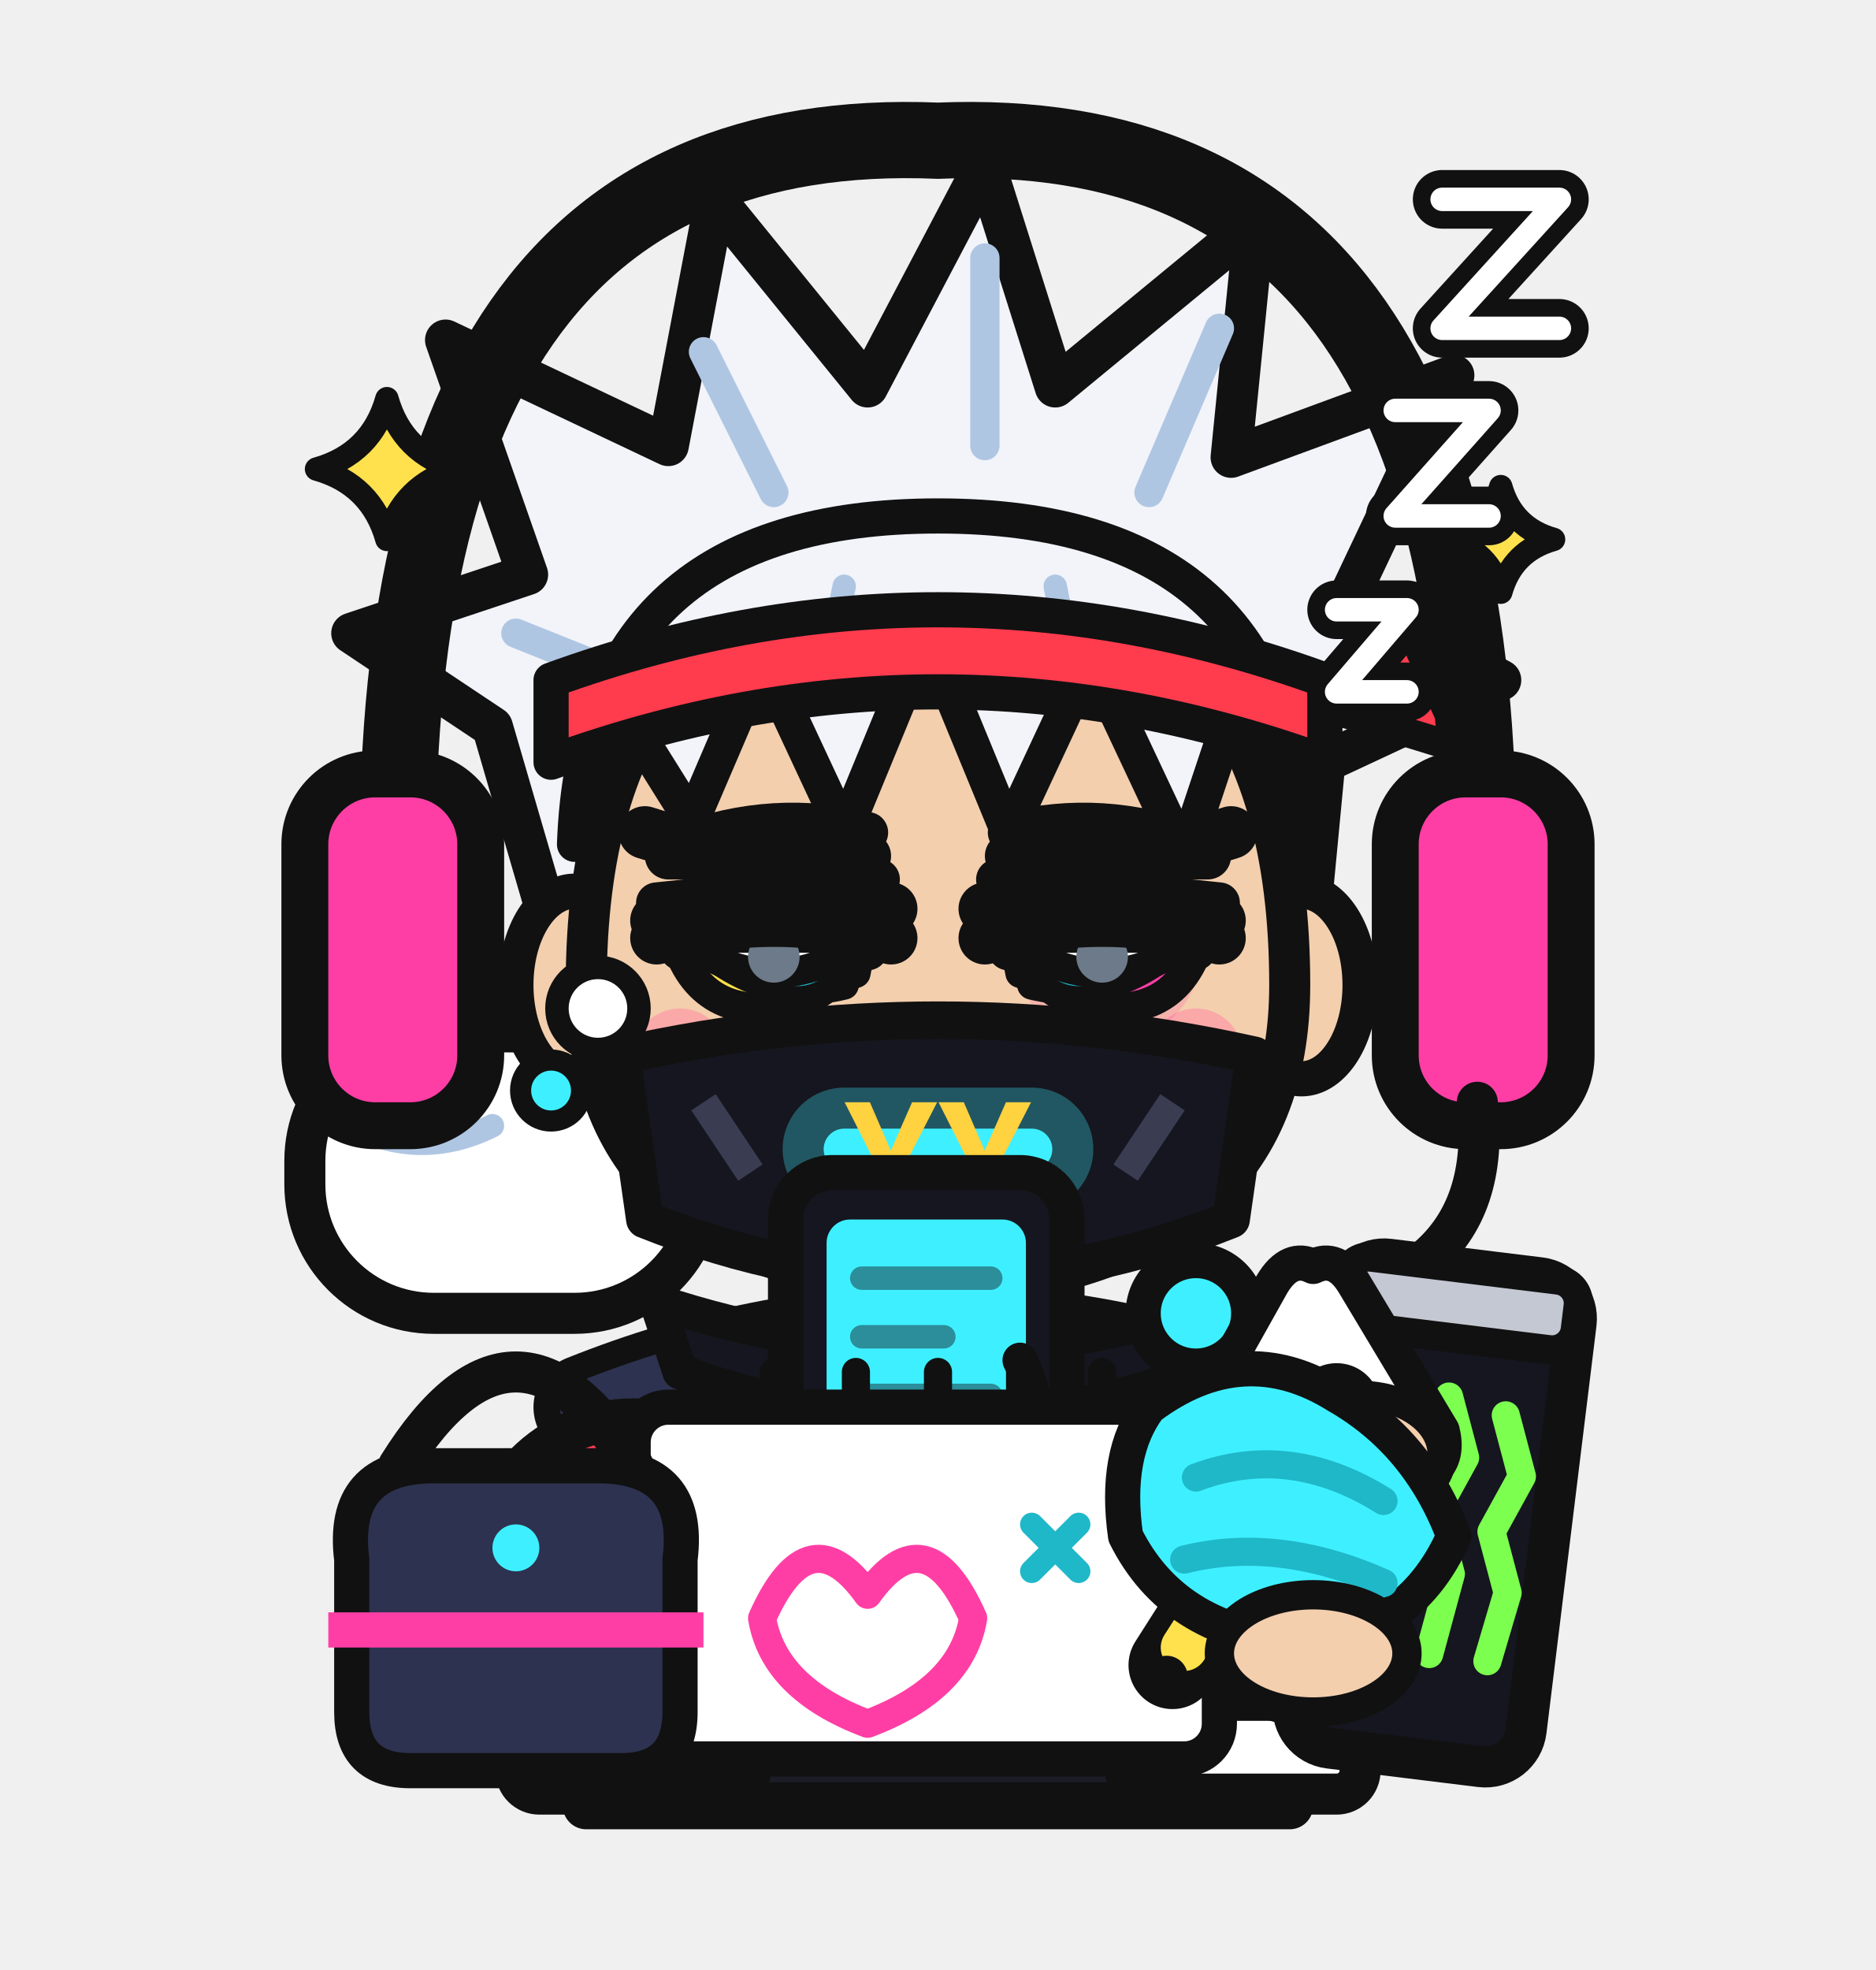
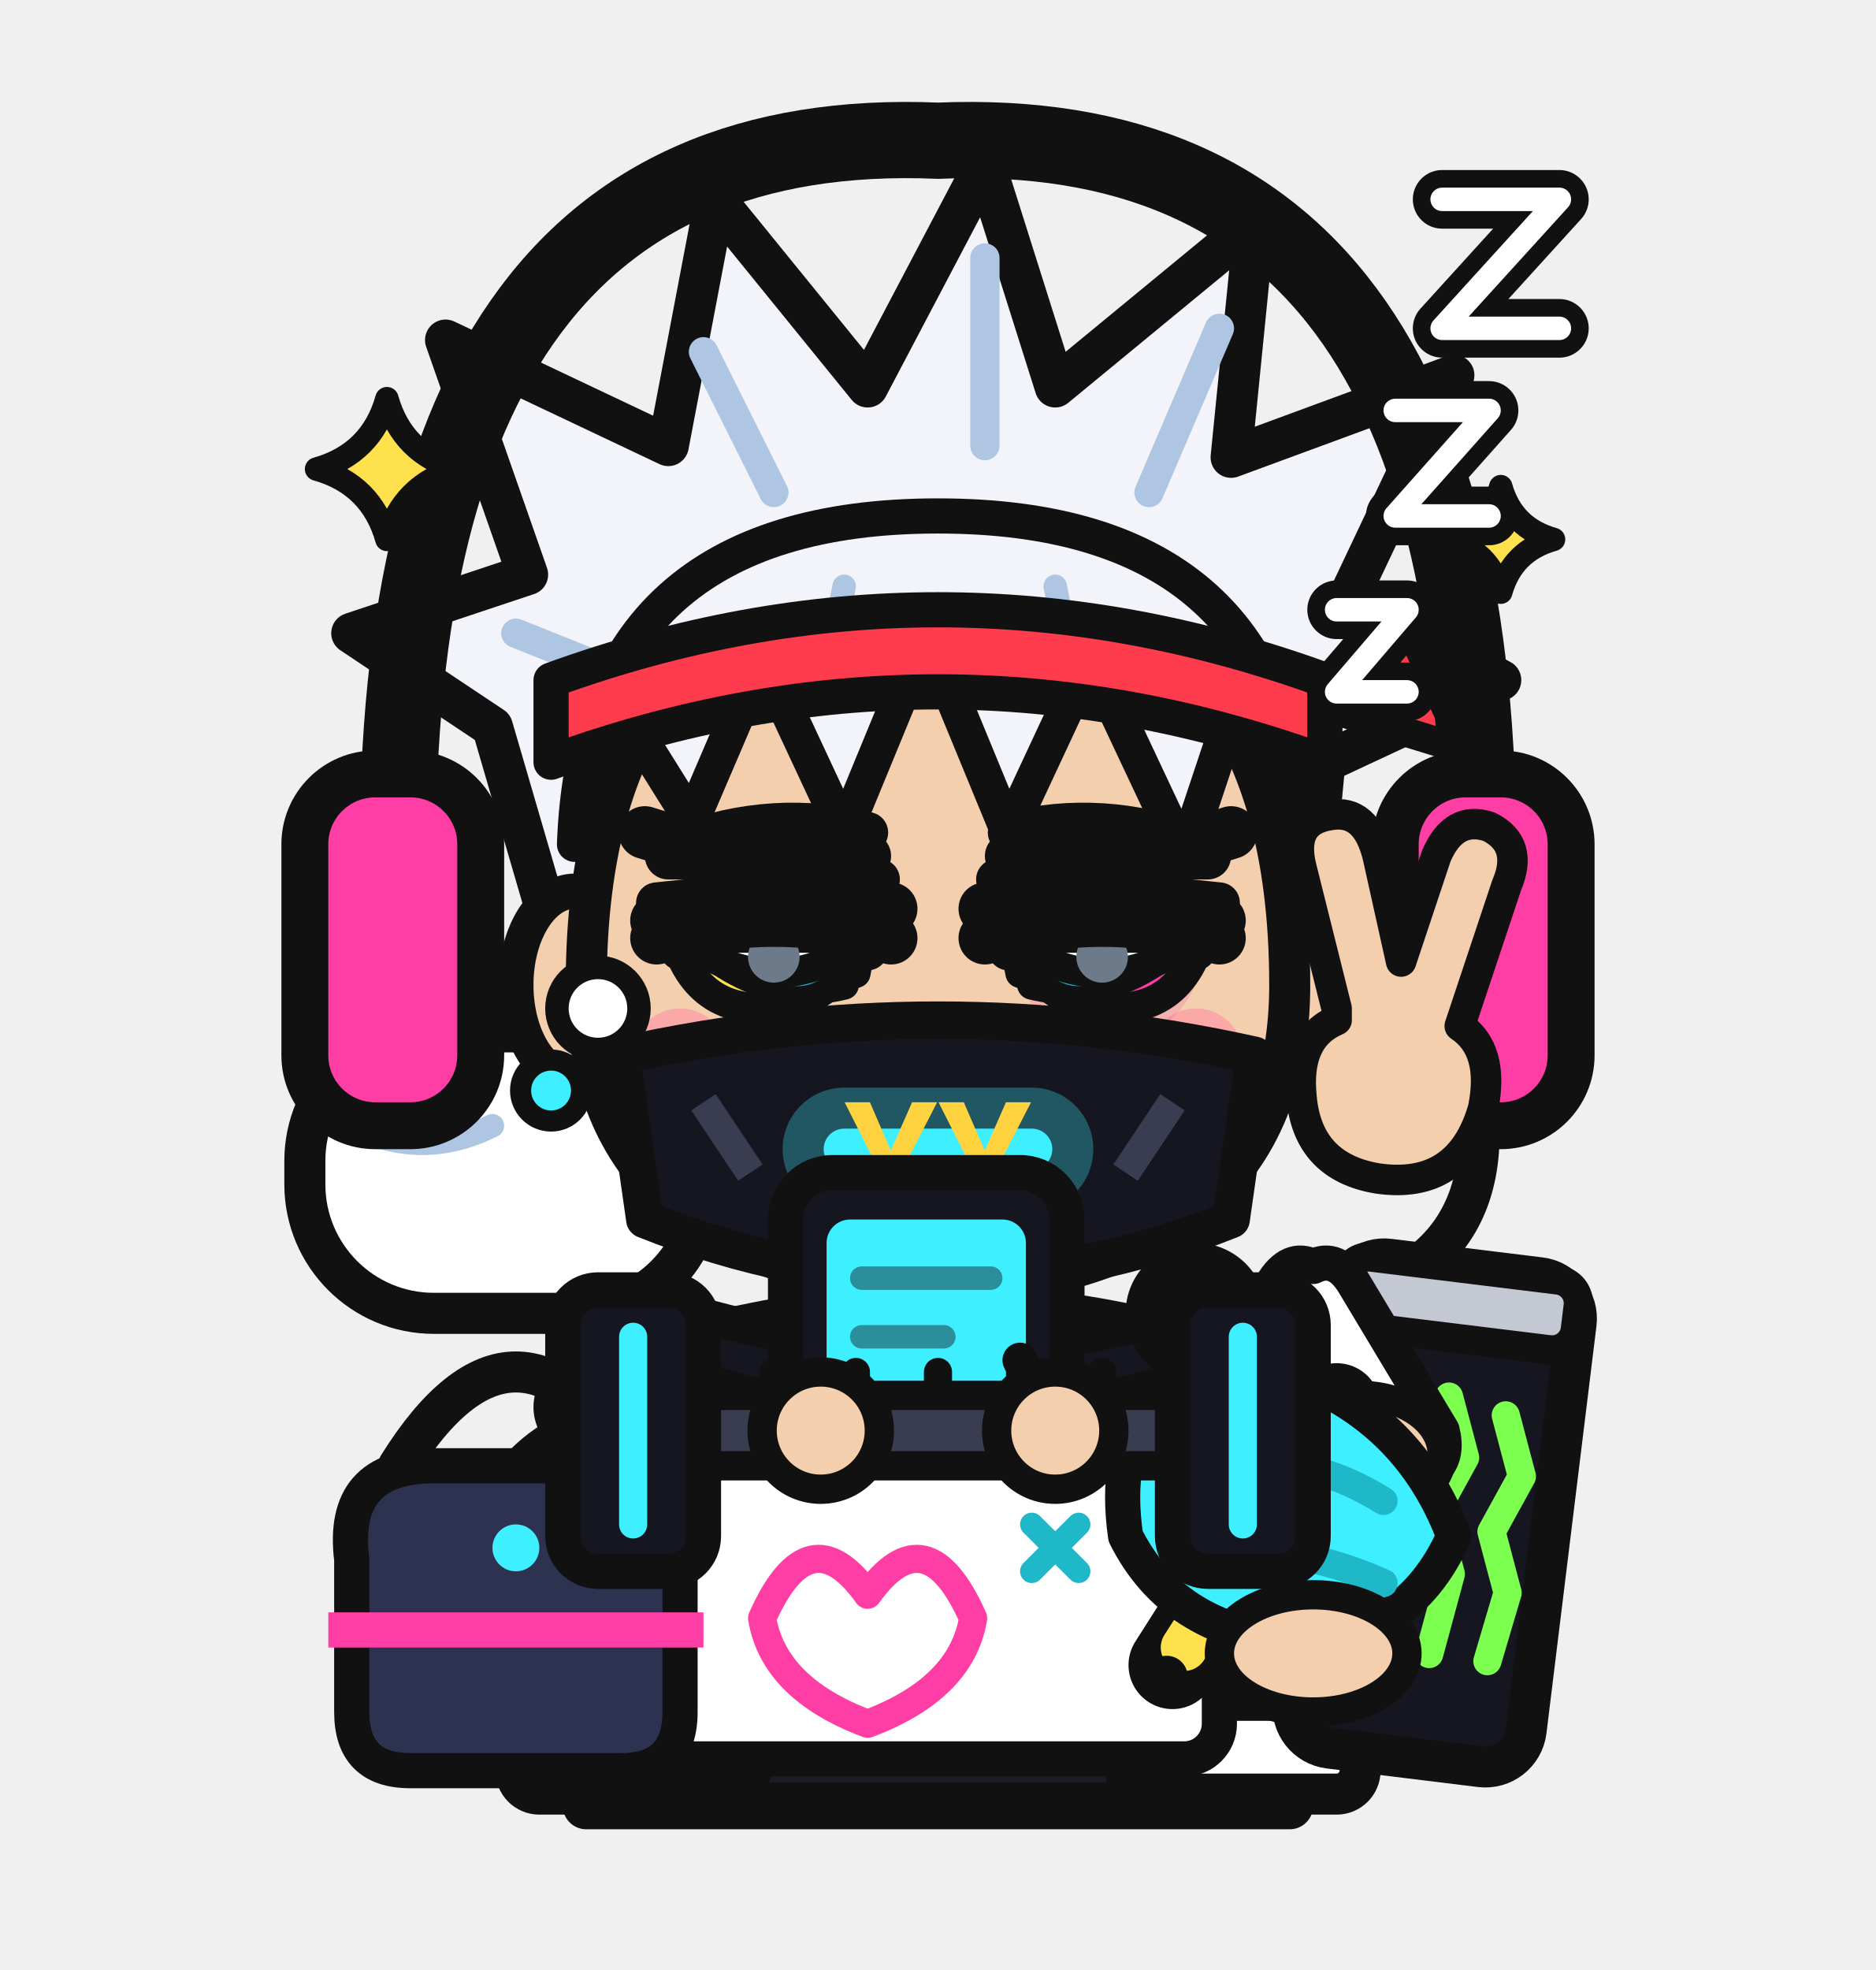
<svg xmlns="http://www.w3.org/2000/svg" viewBox="-20 -16 160 168" width="480" height="504">
  <g id="RUNNER">
    <g id="pillow">
      <rect x="6" y="72" width="34" height="24" rx="11" fill="#fff" stroke="#111" stroke-width="3.5" />
      <path d="M10 80 q6 3 12 0" fill="none" stroke="#AFC6E3" stroke-width="2" stroke-linecap="round" />
    </g>
    <g id="body">
      <g id="jacket">
        <path d="M30 138 L36 102 Q60 92 84 102 L90 138 Z" fill="#1B1C26" stroke="#111" stroke-width="4" stroke-linejoin="round" />
      </g>
      <g id="stripe_neon">
        <path d="M44 106 L60 122 L76 106" fill="none" stroke="#FF3EA5" stroke-width="3.5" stroke-linejoin="round" />
      </g>
      <g id="hood_collar">
        <path d="M30 104 Q60 92 90 104" fill="none" stroke="#111" stroke-width="9" stroke-linecap="round" />
        <path d="M30 104 Q60 92 90 104" fill="none" stroke="#2D3250" stroke-width="4.5" stroke-linecap="round" />
      </g>
    </g>
    <g id="head">
      <g id="hair_back">
        <path d="M29 70 L22 46 L10 38 L25 33 L18 13 L37 22 L41 1 L54 17 L64 -2 L70 17 L87 3 L85 23 L104 16 L95 35 L108 42 L93 49 L91 70 Q60 40 29 70Z" fill="#F2F4FA" stroke="#111" stroke-width="3.5" stroke-linejoin="round" />
        <path d="M40 14 L46 26 M64 6 L64 22 M84 12 L78 26 M24 38 L34 42 M98 40 L88 44" stroke="#AFC6E3" stroke-width="2.5" stroke-linecap="round" />
      </g>
      <g id="ear_L">
        <ellipse cx="29" cy="68" rx="5" ry="8" fill="#F3CFAE" stroke="#111" stroke-width="3" />
      </g>
      <g id="ear_R">
        <ellipse cx="91" cy="68" rx="5" ry="8" fill="#F3CFAE" stroke="#111" stroke-width="3" />
      </g>
      <g id="face_base">
        <path d="M30 68 Q30 34 60 32 Q90 34 90 68 Q90 92 60 94 Q30 92 30 68Z" fill="#F3CFAE" stroke="#111" stroke-width="3.5" />
      </g>
      <g id="eyes">
        <g id="eyes_work">
          <path d="M37 63 L54 62 L53 67 Q45 70 38 64Z" fill="#fff" stroke="#111" stroke-width="2.5" stroke-linejoin="round" />
          <circle cx="47" cy="65.5" r="2.6" fill="#6C7A89" />
          <path d="M83 63 L66 62 L67 67 Q75 70 82 64Z" fill="#fff" stroke="#111" stroke-width="2.5" stroke-linejoin="round" />
          <circle cx="73" cy="65.5" r="2.6" fill="#6C7A89" />
          <g id="lids_work">
            <path d="M36 62.5 L55 61.5 M84 62.5 L65 61.5" stroke="#111" stroke-width="4.5" stroke-linecap="round" />
          </g>
          <g id="eyebags">
            <path d="M40 72 q6 2 12 0 M68 72 q6 2 12 0" fill="none" stroke="#B98B6E" stroke-width="2" stroke-linecap="round" />
          </g>
          <g id="brows_work">
            <path d="M38 56 h15 M82 56 h-15" stroke="#111" stroke-width="3.5" stroke-linecap="round" />
          </g>
        </g>
        <g id="eyes_chill">
          <path d="M38 65 q8 -6 16 0 M66 65 q8 -6 16 0" fill="none" stroke="#111" stroke-width="3.5" stroke-linecap="round" />
          <path d="M38 56 q8 -3 16 -1 M82 56 q-8 -3 -16 -1" stroke="#111" stroke-width="3.5" fill="none" stroke-linecap="round" />
          <circle cx="38" cy="74" r="4" fill="#FF8FA3" opacity=".6" />
          <circle cx="82" cy="74" r="4" fill="#FF8FA3" opacity=".6" />
        </g>
        <g id="eyes_box">
          <g id="cateye_L">
            <path d="M37 61 q8 -2 17 1 q-2 8 -9 8 q-7 0 -8 -9z" fill="#FFE14D" stroke="#111" stroke-width="2.6" />
            <path d="M45.5 61 v7" stroke="#111" stroke-width="3" stroke-linecap="round" />
          </g>
          <g id="cateye_R">
            <circle cx="74.5" cy="65" r="8" fill="#FF3EA5" opacity=".2" />
            <path d="M83 61 q-8 -2 -17 1 q2 8 9 8 q7 0 8 -9z" fill="#FF3EA5" stroke="#111" stroke-width="2.6" />
            <path d="M74.5 61 v7" stroke="#111" stroke-width="3" stroke-linecap="round" />
          </g>
          <g id="brows_box">
            <path d="M35 55 L56 61.5 M85 55 L64 61.5" stroke="#111" stroke-width="4.5" stroke-linecap="round" />
          </g>
        </g>
        <g id="eyes_money">
          <path d="M37 62 L54 60 L52 68 Q44 70 37 62Z" fill="#fff" stroke="#111" stroke-width="2.5" stroke-linejoin="round" />
          <circle cx="48" cy="64.5" r="3.6" fill="#1FB8C9" />
          <circle cx="48" cy="64.5" r="1.5" fill="#111" />
          <path d="M83 62 L66 60 L68 68 Q76 70 83 62Z" fill="#fff" stroke="#111" stroke-width="2.5" stroke-linejoin="round" />
          <circle cx="72" cy="64.5" r="3.6" fill="#1FB8C9" />
          <circle cx="72" cy="64.5" r="1.5" fill="#111" />
          <path d="M36 61 L55 59 M84 61 L65 59" stroke="#111" stroke-width="3.5" stroke-linecap="round" />
          <path d="M37 57 L54 57 M83 57 L66 57" stroke="#111" stroke-width="4" stroke-linecap="round" />
        </g>
        <g id="eye_glint">
          <circle cx="48" cy="64.4" r="1.1" fill="#fff" />
          <circle cx="72" cy="64.4" r="1.1" fill="#fff" />
        </g>
        <g id="eyes_sleepy">
          <path d="M38 64 Q46 70 54 64 Z" fill="#fff" stroke="#111" stroke-width="2.5" stroke-linejoin="round" />
          <circle cx="46" cy="65.6" r="2.2" fill="#6C7A89" />
          <path d="M82 64 Q74 70 66 64 Z" fill="#fff" stroke="#111" stroke-width="2.5" stroke-linejoin="round" />
          <circle cx="74" cy="65.6" r="2.2" fill="#6C7A89" />
          <path d="M36 64 Q46 61 56 64 M84 64 Q74 61 64 64" fill="none" stroke="#111" stroke-width="4.5" stroke-linecap="round" />
          <path d="M38 57 q8 3 16 2 M82 57 q-8 3 -16 2" fill="none" stroke="#111" stroke-width="3.2" stroke-linecap="round" />
        </g>
      </g>
      <g id="mouth">
        <g id="mouth_smile">
          <path d="M52 80 q8 6 16 0" fill="none" stroke="#111" stroke-width="3.2" stroke-linecap="round" />
        </g>
        <g id="mouth_fang">
          <path d="M52 83 h16" stroke="#111" stroke-width="3.2" stroke-linecap="round" />
          <path d="M64.5 83 l-2 5 l-2 -5z" fill="#fff" stroke="#111" stroke-width="1.5" stroke-linejoin="round" />
        </g>
        <g id="mouth_yawn">
          <ellipse cx="60" cy="85" rx="5.5" ry="7" fill="#111" />
          <path d="M55.5 89 q4.5 -3.5 9 0 q-4.5 3.5 -9 0z" fill="#FF8FA3" />
        </g>
      </g>
      <g id="mask">
        <g id="mask_up">
          <path d="M33 74 Q60 68 87 74 L85 88 Q60 98 35 88Z" fill="#15161F" stroke="#111" stroke-width="3.2" stroke-linejoin="round" />
          <g id="panel_lines">
            <path d="M40 78 l4 6 M80 78 l-4 6" stroke="#3A3D52" stroke-width="2.5" />
          </g>
          <g id="led">
            <g id="led_line">
              <path d="M52 82 h16" fill="none" stroke="#3EF0FF" stroke-width="10.5" stroke-linecap="round" stroke-linejoin="round" opacity=".3" />
              <path d="M52 82 h16" fill="none" stroke="#3EF0FF" stroke-width="3.5" stroke-linecap="round" stroke-linejoin="round" />
            </g>
            <g id="led_yen">
              <text x="60" y="88" text-anchor="middle" font-size="14" font-weight="700" font-family="sans-serif" fill="#FFD23F">¥¥</text>
            </g>
          </g>
        </g>
        <g id="mask_down">
          <path d="M36 95 Q60 103 84 95 L82 101 Q60 109 38 101Z" fill="#15161F" stroke="#111" stroke-width="3" stroke-linejoin="round" />
        </g>
      </g>
      <g id="hair_fringe">
        <path d="M29 56 Q30 28 60 28 Q90 28 91 56 L85 45 L81 57 L73 40 L66 55 L59 38 L52 55 L45 40 L39 54 L34 46Z" fill="#F2F4FA" stroke="#111" stroke-width="3" stroke-linejoin="round" />
        <path d="M52 34 L50 44 M70 34 L72 44" stroke="#AFC6E3" stroke-width="2" stroke-linecap="round" />
      </g>
      <g id="earring_neon">
        <circle cx="27" cy="77" r="2.6" fill="#3EF0FF" stroke="#111" stroke-width="1.8" />
      </g>
      <g id="earbud">
        <circle cx="31" cy="70" r="3.5" fill="#fff" stroke="#111" stroke-width="2" />
      </g>
      <g id="headband">
        <path d="M27 42 Q60 30 93 42 L93 49 Q60 37 27 49Z" fill="#FF3B4E" stroke="#111" stroke-width="3" stroke-linejoin="round" />
        <path d="M92 44 l13 4 l-5 -11" fill="#FF3B4E" stroke="#111" stroke-width="2.5" stroke-linejoin="round" />
      </g>
    </g>
    <g id="props">
      <g id="headset">
        <path d="M14 62 Q12 -6 60 -4 Q108 -6 106 62" fill="none" stroke="#111" stroke-width="6.5" />
        <g id="cup_L">
          <rect x="6" y="50" width="15" height="30" rx="6" fill="#FF3EA5" stroke="#111" stroke-width="4" />
        </g>
        <g id="cup_R">
          <rect x="99" y="50" width="15" height="30" rx="6" fill="#FF3EA5" stroke="#111" stroke-width="4" />
        </g>
        <g id="mic">
          <path d="M106 78 Q108 96 84 96" fill="none" stroke="#111" stroke-width="3.5" stroke-linecap="round" />
          <circle cx="82" cy="96" r="4.5" fill="#3EF0FF" stroke="#111" stroke-width="3" />
        </g>
      </g>
      <g id="glove_L">
        <g transform="translate(34 118)">
          <path d="M-13 0 a13 13 0 1 1 26 0 v5 a7 7 0 0 1 -7 7 h-12 a7 7 0 0 1 -7 -7z" fill="#FF3B4E" stroke="#111" stroke-width="3.5" />
          <path d="M-4 -8 q6 -3 10 2" fill="none" stroke="#fff" stroke-width="2.5" stroke-linecap="round" opacity=".7" />
          <rect x="-10" y="11" width="20" height="8" rx="2" fill="#fff" stroke="#111" stroke-width="3.5" />
        </g>
      </g>
      <g id="glove_R">
        <g transform="translate(86 118)">
          <path d="M-13 0 a13 13 0 1 1 26 0 v5 a7 7 0 0 1 -7 7 h-12 a7 7 0 0 1 -7 -7z" fill="#FF3B4E" stroke="#111" stroke-width="3.5" />
          <path d="M-4 -8 q6 -3 10 2" fill="none" stroke="#fff" stroke-width="2.5" stroke-linecap="round" opacity=".7" />
          <rect x="-10" y="11" width="20" height="8" rx="2" fill="#fff" stroke="#111" stroke-width="3.5" />
        </g>
      </g>
      <g id="monster_can">
        <g transform="translate(102 116) rotate(7)">
          <rect x="-10" y="-24" width="20" height="42" rx="3.5" fill="#15161F" stroke="#111" stroke-width="3.5" />
          <rect x="-10" y="-24" width="20" height="6" rx="2" fill="#C3C8D2" stroke="#111" stroke-width="2.5" />
          <path d="M-5 -12 l2 5 l-2 5 l2 5 l-1 6 M0 -13 l2 5 l-2 5 l2 5 l-1 7 M5 -12 l2 5 l-2 5 l2 5 l-1 6" fill="none" stroke="#7CFF4F" stroke-width="2.4" stroke-linecap="round" stroke-linejoin="round" />
          <path d="M-7 -16 v28" stroke="#fff" stroke-width="1.6" opacity=".35" />
        </g>
      </g>
      <g id="chain_gold">
        <path d="M38 108 Q60 126 82 108" fill="none" stroke="#111" stroke-width="8" stroke-linecap="round" />
        <path d="M38 108 Q60 126 82 108" fill="none" stroke="#FFD23F" stroke-width="4" stroke-dasharray="5 3" stroke-linecap="round" />
        <g id="coin" transform="translate(60 120)">
          <circle r="7" fill="#FFD23F" stroke="#111" stroke-width="3" />
          <text y="4" text-anchor="middle" font-size="10" font-weight="700" font-family="sans-serif" fill="#111">¥</text>
        </g>
      </g>
      <g id="phone">
        <rect x="47" y="84" width="24" height="36" rx="4" fill="#15161F" stroke="#111" stroke-width="3" />
        <rect x="50.5" y="88" width="17" height="27" rx="2" fill="#3EF0FF" />
      </g>
      <g id="phone_feed">
        <path d="M53.5 93 h11 M53.5 98 h7 M53.5 103 h11 M53.5 108 h6" stroke="#15161F" stroke-width="2" stroke-linecap="round" opacity=".45" />
      </g>
      <g id="phone_hand">
        <path d="M44 113 q0 10 10 10 h10 q10 0 10 -10 q-4 -5 -9 -1 h-12 q-5 -4 -9 1z" fill="#F3CFAE" stroke="#111" stroke-width="3" stroke-linejoin="round" />
        <path d="M66 112 q4 -6 1 -12" fill="none" stroke="#111" stroke-width="3" stroke-linecap="round" />
      </g>
      <g id="handheld">
        <rect x="36" y="106" width="48" height="20" rx="7" fill="#15161F" stroke="#111" stroke-width="3" />
        <path d="M43 106 a7 7 0 0 0 -7 7 v6 a7 7 0 0 0 7 7 h5 v-20z" fill="#FF3EA5" stroke="#111" stroke-width="2.5" stroke-linejoin="round" />
        <path d="M77 106 a7 7 0 0 1 7 7 v6 a7 7 0 0 1 -7 7 h-5 v-20z" fill="#3EF0FF" stroke="#111" stroke-width="2.5" stroke-linejoin="round" />
        <rect x="51" y="109.5" width="18" height="13" rx="1.5" fill="#3A3D52" />
        <path d="M55 118 h3 M62 114 h3 M58 120 h4" stroke="#7CFF4F" stroke-width="2.4" stroke-linecap="round" />
        <circle cx="42" cy="124" r="4.5" fill="#F3CFAE" stroke="#111" stroke-width="2.5" />
        <circle cx="78" cy="124" r="4.5" fill="#F3CFAE" stroke="#111" stroke-width="2.5" />
      </g>
      <g id="onigiri">
        <path d="M92 92 Q94 91 95.5 93.5 L103 106 Q104 110 99 110.5 L85 110.5 Q80 110 81.5 106 L88.5 93.5 Q90 91 92 92Z" fill="#fff" stroke="#111" stroke-width="3" stroke-linejoin="round" />
        <rect x="87" y="102" width="10" height="8.5" fill="#15161F" />
        <ellipse cx="92" cy="114" rx="9" ry="5.5" fill="#F3CFAE" stroke="#111" stroke-width="3" />
      </g>
      <g id="sketchbook">
        <rect x="34" y="104" width="50" height="30" rx="3" fill="#fff" stroke="#111" stroke-width="3" />
        <path d="M39 104 v-3 M46 104 v-3 M53 104 v-3 M60 104 v-3 M67 104 v-3 M74 104 v-3" stroke="#111" stroke-width="2.4" stroke-linecap="round" />
        <path d="M45 122 q4 -9 9 -2 q5 -7 9 2 q-1 6 -9 9 q-8 -3 -9 -9z" fill="none" stroke="#FF3EA5" stroke-width="2.4" stroke-linejoin="round" />
        <path d="M68 114 l4 4 M72 114 l-4 4" stroke="#1FB8C9" stroke-width="2" stroke-linecap="round" />
      </g>
      <g id="pencil">
        <path d="M80 126 L94 104" stroke="#111" stroke-width="7.5" stroke-linecap="round" />
        <path d="M81 124.5 L93.5 105" stroke="#FFE14D" stroke-width="4" stroke-linecap="round" />
        <circle cx="79.5" cy="127" r="1.8" fill="#111" />
        <ellipse cx="96" cy="108" rx="7" ry="5" fill="#F3CFAE" stroke="#111" stroke-width="2.5" />
      </g>
      <g id="cloth">
        <path d="M78 104 q8 -6 16 -1 q7 4 10 12 q-4 9 -14 9 q-10 -1 -14 -9 q-1 -7 2 -11z" fill="#3EF0FF" stroke="#111" stroke-width="3" stroke-linejoin="round" />
        <path d="M82 110 q8 -3 16 2 M81 117 q8 -2 17 2" fill="none" stroke="#1FB8C9" stroke-width="2.4" stroke-linecap="round" />
        <ellipse cx="92" cy="125" rx="8" ry="5" fill="#F3CFAE" stroke="#111" stroke-width="2.5" />
      </g>
      <g id="gym_bag">
        <g transform="translate(0 -4)">
          <path d="M14 113 q10 -16 20 0" fill="none" stroke="#111" stroke-width="3.5" stroke-linecap="round" />
          <path d="M10 121 q-1 -8 7 -8 h14 q8 0 7 8 v13 q0 5 -5 5 h-18 q-5 0 -5 -5z" fill="#2D3250" stroke="#111" stroke-width="3" stroke-linejoin="round" />
          <path d="M8 127 h32" stroke="#FF3EA5" stroke-width="3" />
          <circle cx="24" cy="120" r="2" fill="#3EF0FF" />
        </g>
      </g>
+       <g id="peace_hand">
+         <path d="M94 70 l-3 -12 q-1 -4 2.5 -4.5 q3 -0.5 4 3.5 l2 9 l3 -9 q1.5 -3.5 4.5 -2.5 q3 1.5 1.5 5 l-4 12 q3 2 2 7 q-2 7 -9 6 q-6 -1 -6.5 -7 q-0.5 -5 3 -6.5z" fill="#F3CFAE" stroke="#111" stroke-width="2.6" stroke-linejoin="round" />
+       </g>
+       <g id="dumbbell">
+         <rect x="38" y="103" width="44" height="6" rx="2" fill="#3A3D52" stroke="#111" stroke-width="2.5" />
+         <rect x="28" y="94" width="12" height="24" rx="3" fill="#15161F" stroke="#111" stroke-width="3" />
+         <rect x="80" y="94" width="12" height="24" rx="3" fill="#15161F" stroke="#111" stroke-width="3" />
+         <path d="M34 98 v16 M86 98 v16" stroke="#3EF0FF" stroke-width="2.4" stroke-linecap="round" />
+         <circle cx="50" cy="106" r="5" fill="#F3CFAE" stroke="#111" stroke-width="2.5" />
+         <circle cx="70" cy="106" r="5" fill="#F3CFAE" stroke="#111" stroke-width="2.5" />
+       </g>
      <g id="sparkle">
        <path d="M13 18 Q14.32 22.68 19 24 Q14.32 25.32 13 30 Q11.68 25.32 7 24 Q11.68 22.68 13 18Z M108 25.5 Q108.99 29.01 112.5 30 Q108.99 30.99 108 34.5 Q107.01 30.99 103.5 30 Q107.01 29.01 108 25.5Z" fill="#FFE14D" stroke="#111" stroke-width="2" stroke-linejoin="round" />
      </g>
      <g id="zzz">
        <path d="M94 36 h6 l-6 7 h6 M99 19 h8 l-8 9 h8 M103 1 h10 l-10 11 h10" fill="none" stroke="#111" stroke-width="5" stroke-linecap="round" stroke-linejoin="round" />
        <path d="M94 36 h6 l-6 7 h6 M99 19 h8 l-8 9 h8 M103 1 h10 l-10 11 h10" fill="none" stroke="#fff" stroke-width="2" stroke-linecap="round" stroke-linejoin="round" />
      </g>
    </g>
  </g>
</svg>
